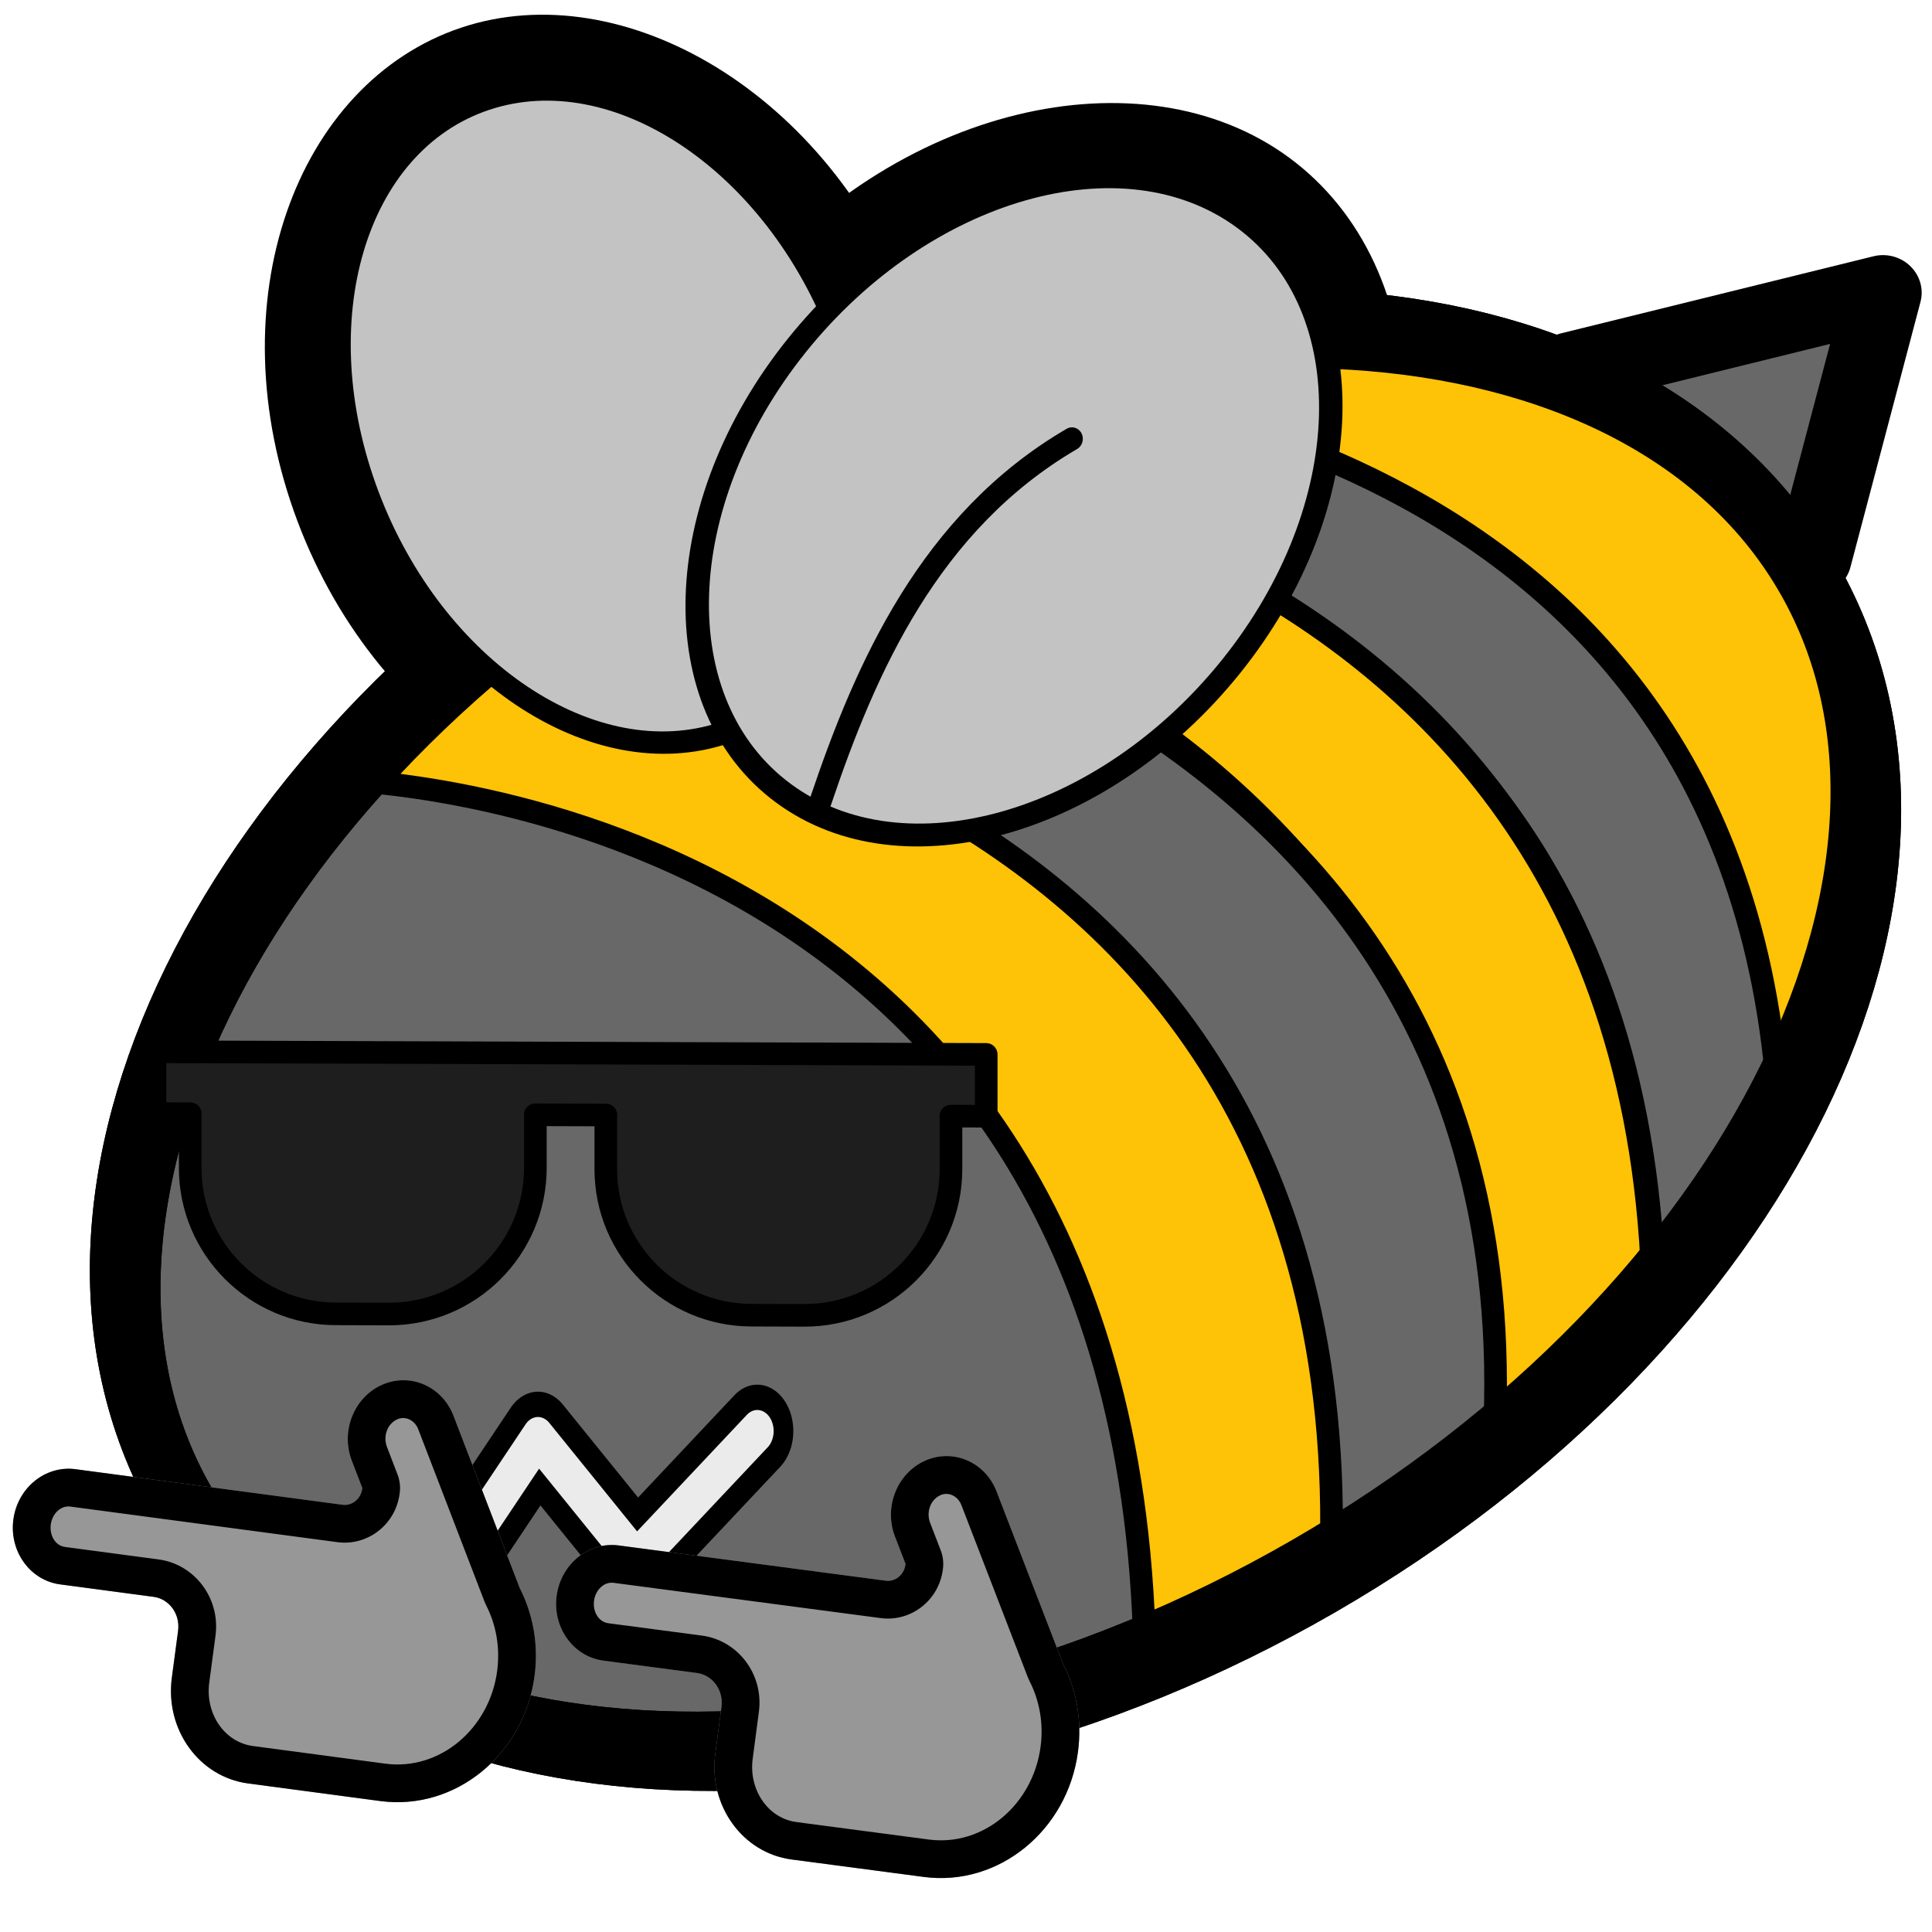
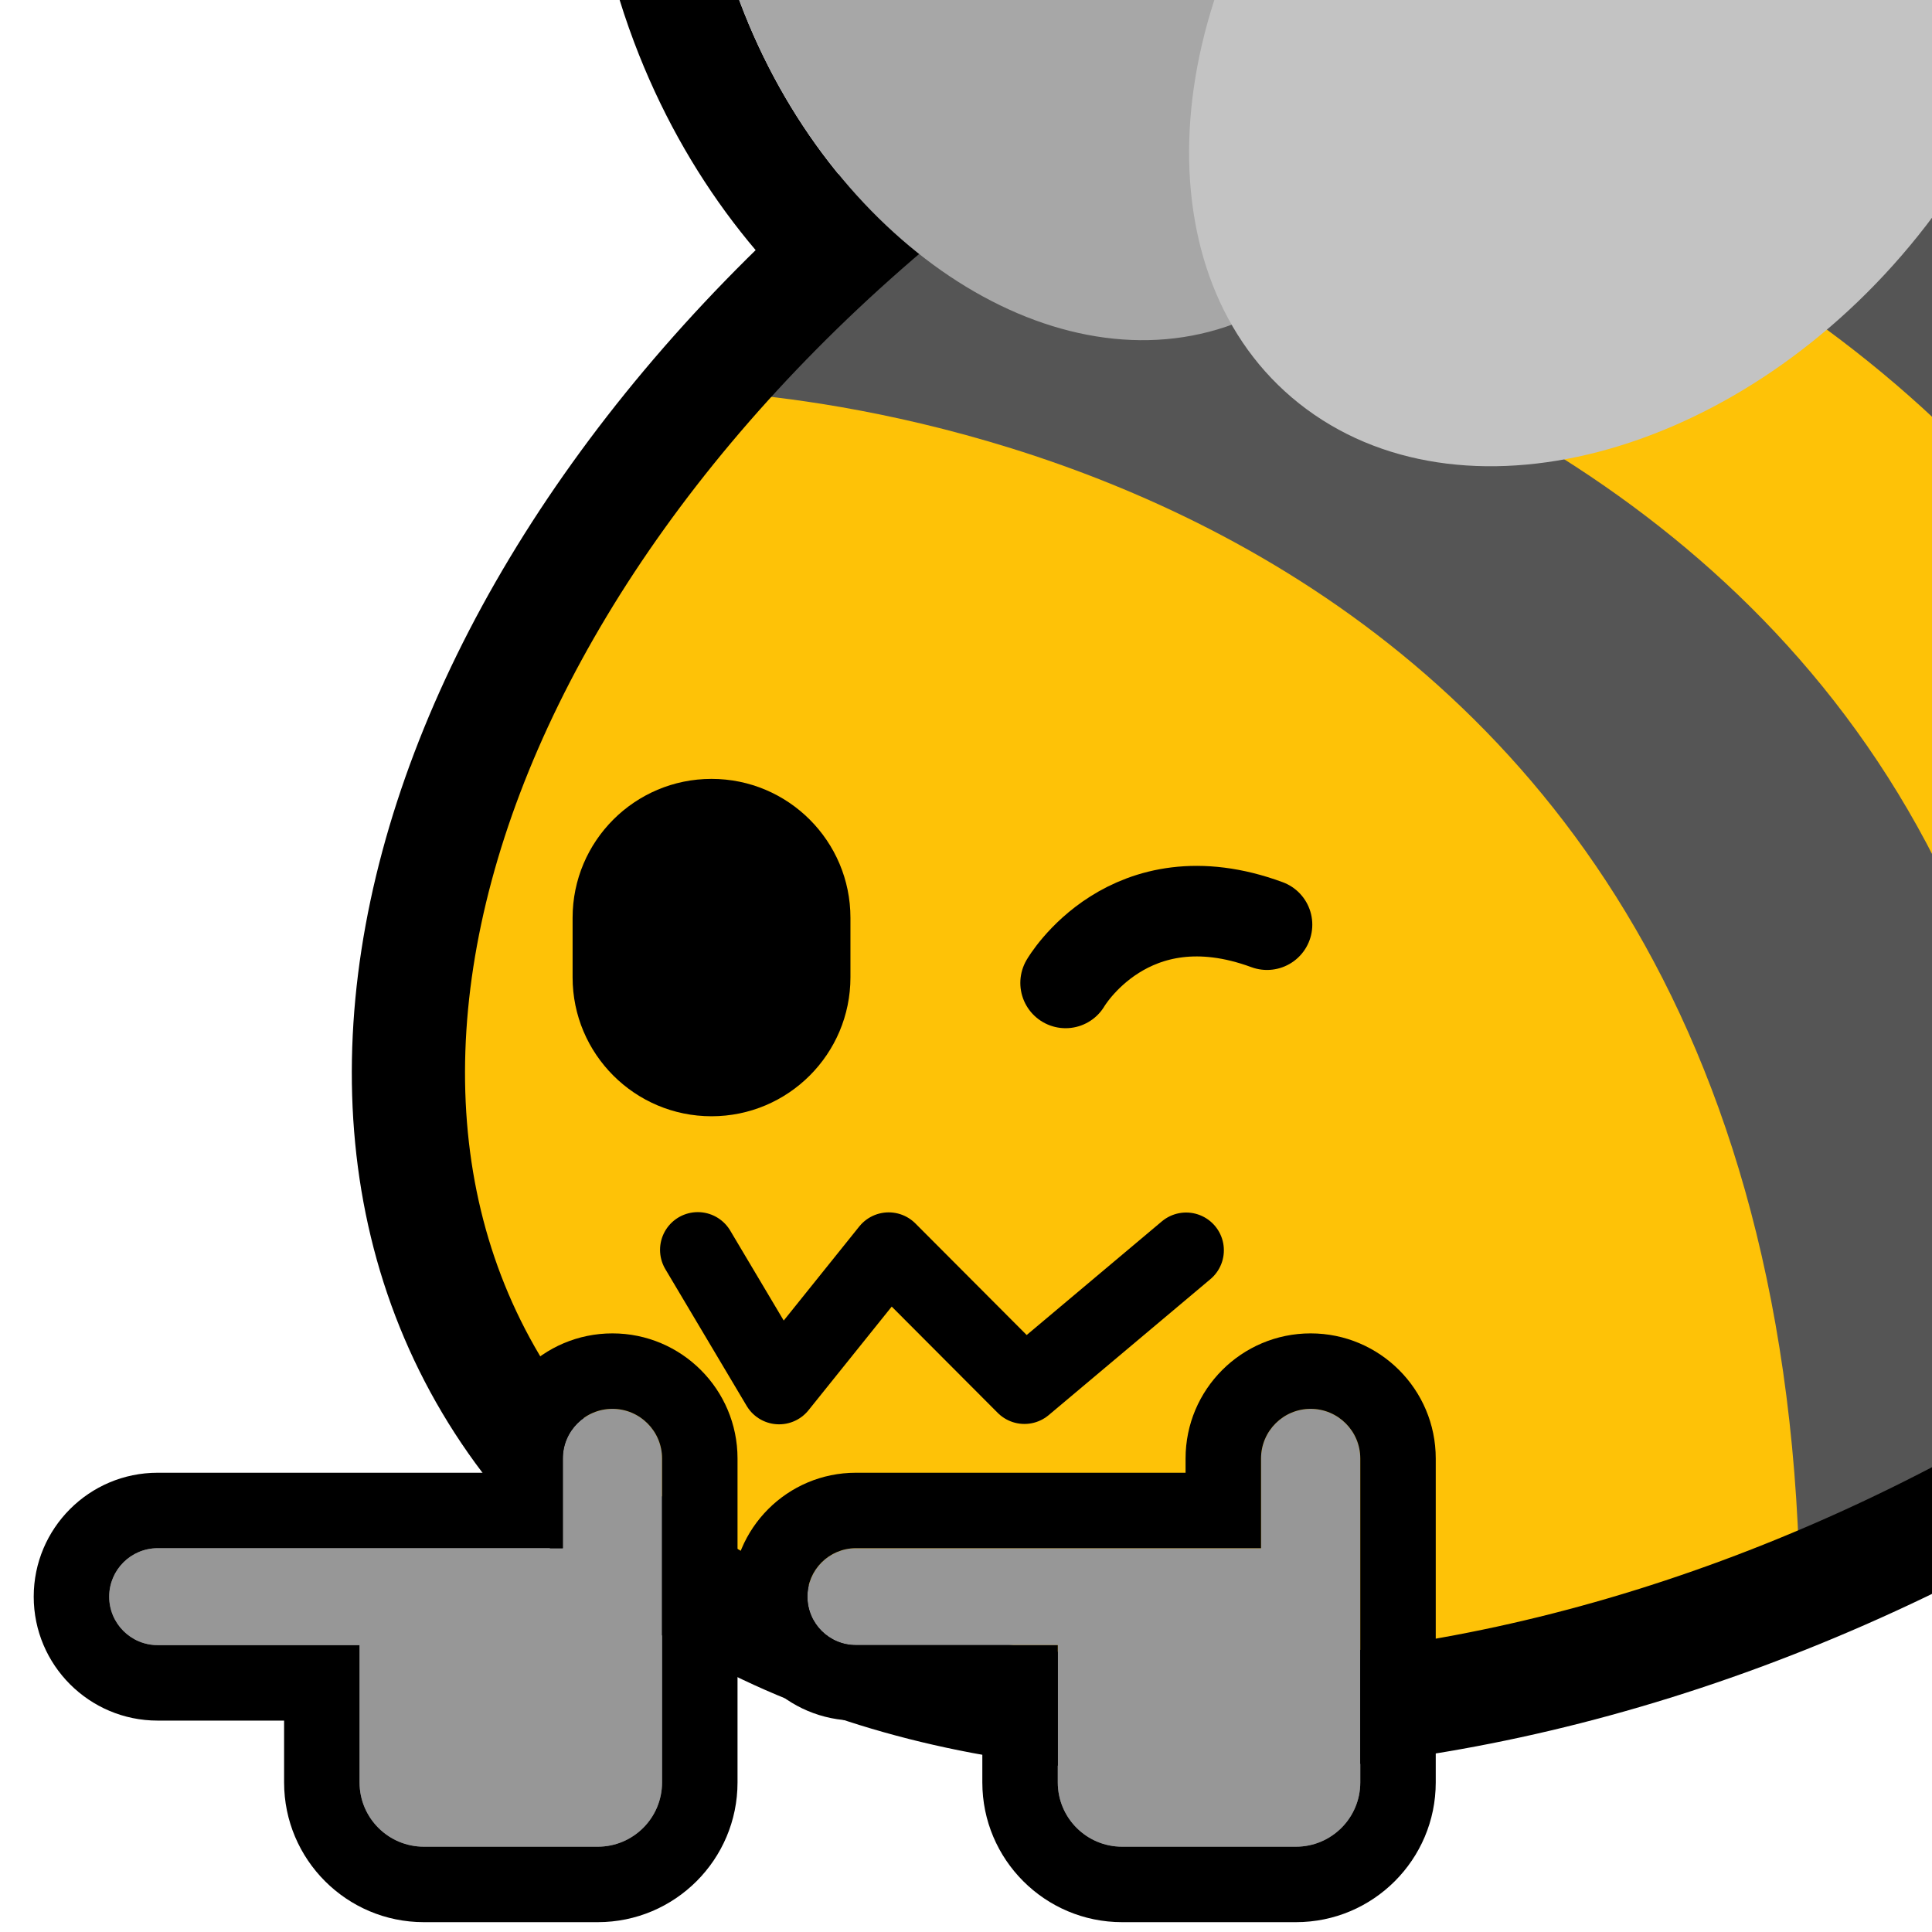
<svg xmlns="http://www.w3.org/2000/svg" width="100%" height="100%" viewBox="0 0 256 256" version="1.1" xml:space="preserve" style="fill-rule:evenodd;clip-rule:evenodd;stroke-linecap:round;stroke-linejoin:round;stroke-miterlimit:1.5;">
-   <g transform="matrix(1,0,0,1,-281,-1124)">
-     <g id="blobbee_fingerguns" transform="matrix(1,0,0,1,281,1124.35)">
-       <rect x="0" y="0" width="256" height="256" style="fill:none;" />
-       <g id="Sting" transform="matrix(0.78314,0.139967,-0.135634,0.7589,67.2303,-21.11)">
-         <path d="M189.771,56.854L238.765,34.355L235.05,81.388" style="fill:rgb(104,104,104);stroke:black;stroke-width:12.77px;" />
-       </g>
-       <g id="Body" transform="matrix(0.994109,-0.573949,0.761422,1.28301,-120.17,92.6047)">
-         <ellipse cx="168.926" cy="110.515" rx="107.942" ry="55.376" style="fill:rgb(104,104,104);stroke:black;stroke-width:7.47px;" />
-       </g>
-       <g id="Wings-outline" transform="matrix(0.959562,0.127262,-0.127262,0.959562,7.56883,-6.44254)">
-         <g transform="matrix(1.17688,-0.575088,0.651434,1.21399,-55.8934,35.953)">
-           <path d="M87.433,14.046C105.289,14.046 121.064,31.835 121.064,54.906C121.064,78.317 104.954,96.336 86.833,96.336C68.977,96.336 53.202,78.546 53.202,55.475C53.202,32.064 69.312,14.046 87.433,14.046ZM87.133,21.55C72.762,21.55 61.095,36.624 61.095,55.191C61.095,73.758 72.762,88.832 87.133,88.832C101.504,88.832 113.171,73.758 113.171,55.191C113.171,36.624 101.504,21.55 87.133,21.55Z" />
-         </g>
-         <g transform="matrix(1.24343,0.685066,-0.776012,1.28263,74.2693,-72.8119)">
-           <path d="M86.838,14.653C104.667,14.653 120.454,32.436 120.454,55.47C120.454,78.17 104.998,95.729 87.428,95.729C69.599,95.729 53.812,77.946 53.812,54.911C53.812,32.211 69.268,14.653 86.838,14.653ZM87.133,21.55C72.762,21.55 61.095,36.624 61.095,55.191C61.095,73.758 72.762,88.832 87.133,88.832C101.504,88.832 113.171,73.758 113.171,55.191C113.171,36.624 101.504,21.55 87.133,21.55Z" />
-         </g>
-       </g>
-       <g id="Stripes" transform="matrix(1,0,0,1,4.4273,10.012)">
-         <g transform="matrix(1,-7.43708e-18,-7.43708e-18,1,92.3462,-63.8411)">
-           <path d="M37.588,107.021C36.302,108.044 130.102,103.736 138.911,199.269C185.818,73.536 38.054,97.55 37.588,107.021Z" style="fill:rgb(254,194,7);stroke:black;stroke-width:3px;" />
-         </g>
-         <g transform="matrix(1,-7.43708e-18,-7.43708e-18,1,73.4912,-52.6421)">
-           <path d="M157.766,189.064C152.141,96.884 58.714,94.709 59.225,91.972L24.408,104.867C24.408,104.867 137.219,103.115 141.236,211.738L154.889,190.72" style="fill:rgb(104,104,104);stroke:black;stroke-width:3px;" />
-         </g>
-         <g transform="matrix(1,-7.43708e-18,-7.43708e-18,1,55.5726,-39.8214)">
-           <path d="M138.184,221.282L158.96,198.917C155.015,90.156 39.958,88.264 39.959,88.304L21.516,99.184C21.345,99.215 140.506,108.796 138.184,221.282Z" style="fill:rgb(254,194,7);stroke:black;stroke-width:3px;" />
-         </g>
-         <g transform="matrix(1,-7.43708e-18,-7.43708e-18,1,25.9786,-19.0024)">
-           <path d="M52.67,78.448L32.777,93.969C32.777,93.969 147.14,105.355 145.924,216.369L167.401,201.973C175.368,91.857 51.46,79.379 49.702,80.764" style="fill:rgb(104,104,104);stroke:black;stroke-width:3px;" />
-         </g>
-         <g transform="matrix(1,-7.43708e-18,-7.43708e-18,1,-0.424026,-0.546032)">
-           <path d="M54.907,77.629L39.992,93.485C39.992,93.485 145.269,94.435 147.67,208.921L172.327,197.913C176.533,83.454 58.325,78.845 54.907,77.629Z" style="fill:rgb(254,194,7);stroke:black;stroke-width:3px;" />
-         </g>
-       </g>
-       <g id="Body-outline" transform="matrix(0.994109,-0.573949,0.761422,1.28301,-120.17,92.6047)">
-         <ellipse cx="168.926" cy="110.515" rx="107.942" ry="55.376" style="fill:none;stroke:black;stroke-width:7.47px;" />
-       </g>
-       <g id="Wings" transform="matrix(0.959562,0.127262,-0.127262,0.959562,7.56883,-6.44254)">
-         <g id="Back-wing" transform="matrix(1.17688,-0.575088,0.651434,1.21399,-55.8934,35.953)">
-           <ellipse cx="87.133" cy="55.191" rx="26.038" ry="33.641" style="fill:rgb(195,195,195);stroke:black;stroke-width:2.26px;" />
-         </g>
-         <g id="Front-wing" transform="matrix(0.946806,0,0,0.999012,5.86837,0.313874)">
-           <g id="Front-wing-main" transform="matrix(1.31328,0.685743,-0.81961,1.2839,72.2439,-73.1981)">
-             <ellipse cx="87.133" cy="55.191" rx="26.038" ry="33.641" style="fill:rgb(195,195,195);stroke:black;stroke-width:2.17px;" />
-           </g>
-           <path id="Front-wing-line" d="M119.334,101.013C123.249,82.03 129.669,61.104 148.451,47.276" style="fill:none;stroke:black;stroke-width:3.18px;" />
-         </g>
-       </g>
-       <g id="Mouth" transform="matrix(0.658566,-1.17246e-18,-3.87825e-17,0.848272,0.0122846,43.6664)">
-         <g id="Face">
-           <path id="Mouth1" d="M79.429,171.352L92.31,191.237L108.219,172.744L128,191.722L152.351,171.648" style="fill:none;stroke:black;stroke-width:14.49px;stroke-miterlimit:2;" />
-           <path id="Mouth2" d="M79.429,171.352L92.31,191.237L108.219,172.744L128,191.722L152.351,171.648" style="fill:none;stroke:rgb(235,235,235);stroke-width:6.58px;" />
-         </g>
-       </g>
-       <g id="Right-hand" transform="matrix(-1.06647,-0.140799,-0.148987,1.12849,627.77,-761.862)">
-         <path d="M329.258,911.249L340.156,892.373C342.017,889.148 346.147,888.042 349.371,889.903C352.596,891.765 353.702,895.894 351.841,899.119L350.109,902.118C350.107,902.15 350.107,902.183 350.107,902.215C350.107,903.398 351.067,904.359 352.25,904.359L385.436,904.359C389.169,904.359 392.2,907.39 392.2,911.123C392.2,914.856 389.169,917.887 385.436,917.887L373.818,917.887C371.864,917.887 370.278,919.473 370.278,921.427L370.278,926.942C370.278,933.027 365.338,937.966 359.253,937.966L342.822,937.966C333.548,937.966 326.019,930.437 326.019,921.163C326.019,917.456 327.222,914.029 329.258,911.249Z" style="fill:rgb(151,151,151);" />
-         <path d="M329.258,911.249C327.222,914.029 326.019,917.456 326.019,921.163C326.019,930.437 333.548,937.966 342.822,937.966L359.253,937.966C365.338,937.966 370.278,933.027 370.278,926.942L370.278,921.427C370.278,919.473 371.864,917.887 373.818,917.887L385.436,917.887C389.169,917.887 392.2,914.856 392.2,911.123C392.2,907.39 389.169,904.359 385.436,904.359L352.25,904.359C351.067,904.359 350.107,903.398 350.107,902.215C350.107,902.183 350.107,902.15 350.109,902.118L351.841,899.119C353.702,895.894 352.596,891.765 349.371,889.903C346.147,888.042 342.017,889.148 340.156,892.373L329.258,911.249ZM333.338,913.352L344.236,894.476C344.79,893.517 345.989,893.098 346.948,893.652C348.118,894.327 348.436,895.845 347.76,897.015L346.029,900.014C345.688,900.604 345.495,901.261 345.465,901.932C345.461,902.026 345.459,902.12 345.459,902.215C345.459,905.89 348.576,908.751 352.25,908.751L385.436,908.751C386.68,908.751 387.552,909.878 387.552,911.123C387.552,912.367 386.68,913.494 385.436,913.494L373.818,913.494C369.373,913.494 365.63,916.982 365.63,921.427L365.63,926.942C365.63,930.536 362.848,933.574 359.253,933.574L342.822,933.574C336.039,933.574 330.667,927.947 330.667,921.163C330.667,918.392 331.557,915.827 333.08,913.749C333.173,913.621 333.259,913.489 333.338,913.352Z" />
-       </g>
-       <g id="Right-hand1" transform="matrix(-1.0663,-0.142072,-0.150334,1.12831,556.947,-771.312)">
-         <path d="M329.258,911.249L340.156,892.373C342.017,889.148 346.147,888.042 349.371,889.903C352.596,891.765 353.702,895.894 351.841,899.119L350.109,902.118C350.107,902.15 350.107,902.183 350.107,902.215C350.107,903.398 351.067,904.359 352.25,904.359L385.436,904.359C389.169,904.359 392.2,907.39 392.2,911.123C392.2,914.856 389.169,917.887 385.436,917.887L373.818,917.887C371.864,917.887 370.278,919.473 370.278,921.427L370.278,926.942C370.278,933.027 365.338,937.966 359.253,937.966L342.822,937.966C333.548,937.966 326.019,930.437 326.019,921.163C326.019,917.456 327.222,914.029 329.258,911.249Z" style="fill:rgb(151,151,151);" />
-         <path d="M329.258,911.249C327.222,914.029 326.019,917.456 326.019,921.163C326.019,930.437 333.548,937.966 342.822,937.966L359.253,937.966C365.338,937.966 370.278,933.027 370.278,926.942L370.278,921.427C370.278,919.473 371.864,917.887 373.818,917.887L385.436,917.887C389.169,917.887 392.2,914.856 392.2,911.123C392.2,907.39 389.169,904.359 385.436,904.359L352.25,904.359C351.067,904.359 350.107,903.398 350.107,902.215C350.107,902.183 350.107,902.15 350.109,902.118L351.841,899.119C353.702,895.894 352.596,891.765 349.371,889.903C346.147,888.042 342.017,889.148 340.156,892.373L329.258,911.249ZM333.338,913.352L344.236,894.476C344.79,893.517 345.989,893.098 346.948,893.652C348.118,894.327 348.436,895.845 347.76,897.015L346.029,900.014C345.688,900.604 345.495,901.261 345.465,901.932C345.461,902.026 345.459,902.12 345.459,902.215C345.459,905.89 348.576,908.751 352.25,908.751L385.436,908.751C386.68,908.751 387.552,909.878 387.552,911.123C387.552,912.367 386.68,913.494 385.436,913.494L373.818,913.494C369.373,913.494 365.63,916.982 365.63,921.427L365.63,926.942C365.63,930.536 362.848,933.574 359.253,933.574L342.822,933.574C336.039,933.574 330.667,927.947 330.667,921.163C330.667,918.392 331.557,915.827 333.08,913.749C333.173,913.621 333.259,913.489 333.338,913.352Z" />
-       </g>
-       <g transform="matrix(0.725379,0.00229937,0,0.725379,-43.7633,98.3233)">
-         <path d="M88.64,55.815L240.485,55.815L240.485,67.108L234.033,67.108C234.044,67.323 234.05,67.54 234.05,67.758L234.05,76.768C234.05,91.569 222.034,103.586 207.233,103.586L197.551,103.586C182.894,103.586 170.994,91.686 170.994,77.029L170.994,67.758C170.994,67.54 171,67.323 171.011,67.108L158.113,67.108C158.125,67.323 158.131,67.54 158.131,67.758L158.131,76.768C158.131,91.569 146.114,103.586 131.313,103.586L121.632,103.586C106.974,103.586 95.075,91.686 95.075,77.029L95.075,67.758C95.075,67.54 95.08,67.323 95.092,67.108L88.64,67.108L88.64,55.815Z" style="fill:rgb(31,30,30);stroke:black;stroke-width:4.13px;" />
+   <rect id="blobbee_fingerguns" x="-0" y="0" width="256" height="256" style="fill:none;" />
+   <clipPath id="_clip1">
+     <rect x="-0" y="0" width="256" height="256" />
+   </clipPath>
+   <g clip-path="url(#_clip1)">
+     <path id="Wings-outline" d="M156.902,59.708C129.065,62.422 97.449,41.187 84.028,5.602C68.683,-35.087 84.083,-75.347 114.432,-85.495C138.087,-93.404 166.844,-81.498 185.329,-56.266C212.177,-74.912 244.432,-77.257 265.424,-61.776C292.853,-41.548 294.933,4.366 265.843,40.638C237.208,76.342 191.253,86.226 164.254,66.316C161.555,64.325 159.104,62.114 156.902,59.708ZM163.201,43.032C165.691,47.381 169.007,51.183 173.157,54.243C194.848,70.24 231.136,59.939 254.141,31.254C277.146,2.569 278.213,-33.707 256.521,-49.704C236.599,-64.396 204.363,-56.904 181.414,-33.36C168.453,-61.92 141.479,-78.722 119.189,-71.269C95.605,-63.383 86.139,-31.311 98.063,0.309C109.988,31.928 138.817,51.196 162.402,43.311C162.67,43.221 162.936,43.128 163.201,43.032Z" />
+     <path id="Body" d="M153.948,1.873C234.775,-44.793 326.183,-39.231 357.943,14.285C389.703,67.802 349.866,149.137 269.039,195.803C188.211,242.469 96.804,236.907 65.044,183.391C33.283,129.874 73.12,48.539 153.948,1.873Z" style="fill:rgb(254,194,7);" />
+     <g id="Stripes">
+       <path d="M214.839,-16.143C213.085,-14.747 341.1,-20.628 353.122,109.755C417.141,-61.844 215.475,-29.069 214.839,-16.143Z" style="fill:rgb(85,85,85);" />
+       <path d="M353.122,111.111C345.447,-14.695 217.939,-17.662 218.636,-21.398L171.119,-3.799C171.119,-3.799 325.08,-6.19 330.564,142.056L349.196,113.372" style="fill:rgb(254,194,7);" />
+       <path d="M301.943,172.58L330.298,142.056C324.914,-6.379 167.886,-8.962 167.888,-8.907L142.717,5.942C142.483,5.984 305.112,19.06 301.943,172.58Z" style="fill:rgb(85,85,85);" />
+       <path d="M144.846,6.056L117.696,27.238C117.696,27.238 273.776,42.777 272.117,194.288L301.428,174.64C312.302,24.356 143.194,7.326 140.795,9.216" style="fill:rgb(254,194,7);" />
+       <path d="M111.865,30.126L91.509,51.766C91.509,51.766 235.189,53.063 238.466,209.312L272.117,194.288C277.858,38.077 116.53,31.787 111.865,30.126Z" style="fill:rgb(85,85,85);" />
+     </g>
+     <path id="Body-outline" d="M153.948,1.873C234.775,-44.793 326.183,-39.231 357.943,14.285C389.703,67.802 349.866,149.137 269.039,195.803C188.211,242.469 96.804,236.907 65.044,183.391C33.283,129.874 73.12,48.539 153.948,1.873Z" style="fill:none;stroke:black;stroke-width:15px;" />
+     <g id="Wings">
+       <path id="Back-wing" d="M119.189,-71.269C142.773,-79.155 171.602,-59.886 183.527,-28.267C195.452,3.352 185.986,35.425 162.402,43.311C138.817,51.196 109.988,31.928 98.063,0.309C86.139,-31.311 95.605,-63.383 119.189,-71.269Z" style="fill:rgb(167,167,167);" />
+       <path id="Front-wing" d="M256.521,-49.704C278.213,-33.707 277.146,2.569 254.141,31.254C231.136,59.939 194.848,70.24 173.157,54.243C151.465,38.247 152.532,1.971 175.537,-26.714C198.542,-55.399 234.83,-65.7 256.521,-49.704Z" style="fill:rgb(195,195,195);" />
+     </g>
+     <g id="Face">
+       <path id="Mouth" d="M92.459,165.613L103.234,183.73L117.755,165.645L135.742,183.68L157.169,165.666" style="fill:none;stroke:black;stroke-width:10px;" />
+       <g id="Eyes">
+         <path id="Right-eye" d="M141.198,130.242C141.198,130.242 149.58,115.783 167.886,122.523" style="fill:none;stroke:black;stroke-width:12px;" />
+         <path id="Left-eye" d="M112.688,121.614L112.688,129.502C112.688,139.662 104.44,147.91 94.28,147.91C84.12,147.91 75.872,139.662 75.872,129.502L75.872,121.614C75.872,111.454 84.12,103.206 94.28,103.206C104.44,103.206 112.688,111.454 112.688,121.614Z" />
      </g>
    </g>
+     <path id="Right-hand" d="M180.244,236.18L180.244,193.256C180.244,189.627 177.298,186.68 173.669,186.68C170.04,186.68 167.094,189.627 167.094,193.256L167.094,205.146L113.407,205.146C109.863,205.146 106.986,208.023 106.986,211.567C106.986,215.111 109.863,217.988 113.407,217.988L140.163,217.988L140.163,236.18C140.163,240.88 143.979,244.696 148.679,244.696L171.728,244.696C176.428,244.696 180.244,240.88 180.244,236.18Z" style="fill:rgb(151,151,151);" />
+     <path d="M190.244,236.18C190.244,246.399 181.947,254.696 171.728,254.696L148.679,254.696C138.46,254.696 130.163,246.399 130.163,236.18L130.163,227.988L113.407,227.988C104.344,227.988 96.986,220.63 96.986,211.567C96.986,202.504 104.344,195.146 113.407,195.146L157.094,195.146L157.094,193.256C157.094,184.107 164.521,176.68 173.669,176.68C182.817,176.68 190.244,184.107 190.244,193.256L190.244,236.18ZM180.244,236.18L180.244,193.256C180.244,189.627 177.298,186.68 173.669,186.68C170.04,186.68 167.094,189.627 167.094,193.256L167.094,205.146L113.407,205.146C109.863,205.146 106.986,208.023 106.986,211.567C106.986,215.111 109.863,217.988 113.407,217.988L140.163,217.988L140.163,236.18C140.163,240.88 143.979,244.696 148.679,244.696L171.728,244.696C176.428,244.696 180.244,240.88 180.244,236.18Z" />
+     <path id="Left-hand" d="M87.726,236.18L87.726,193.256C87.726,189.627 84.78,186.68 81.15,186.68C77.521,186.68 74.575,189.627 74.575,193.256L74.575,205.146L20.888,205.146C17.345,205.146 14.468,208.023 14.468,211.567C14.468,215.111 17.345,217.988 20.888,217.988L47.644,217.988L47.644,236.18C47.644,240.88 51.46,244.696 56.161,244.696L79.209,244.696C83.91,244.696 87.726,240.88 87.726,236.18Z" style="fill:rgb(151,151,151);" />
+     <path d="M97.726,236.18C97.726,246.399 89.429,254.696 79.209,254.696L56.161,254.696C45.941,254.696 37.644,246.399 37.644,236.18L37.644,227.988L20.888,227.988C11.826,227.988 4.468,220.63 4.468,211.567C4.468,202.504 11.826,195.146 20.888,195.146L64.575,195.146L64.575,193.256C64.575,184.107 72.002,176.68 81.15,176.68C90.299,176.68 97.726,184.107 97.726,193.256L97.726,236.18ZM87.726,236.18L87.726,193.256C87.726,189.627 84.78,186.68 81.15,186.68C77.521,186.68 74.575,189.627 74.575,193.256L74.575,205.146L20.888,205.146C17.345,205.146 14.468,208.023 14.468,211.567C14.468,215.111 17.345,217.988 20.888,217.988L47.644,217.988L47.644,236.18C47.644,240.88 51.46,244.696 56.161,244.696L79.209,244.696C83.91,244.696 87.726,240.88 87.726,236.18Z" />
  </g>
</svg>
